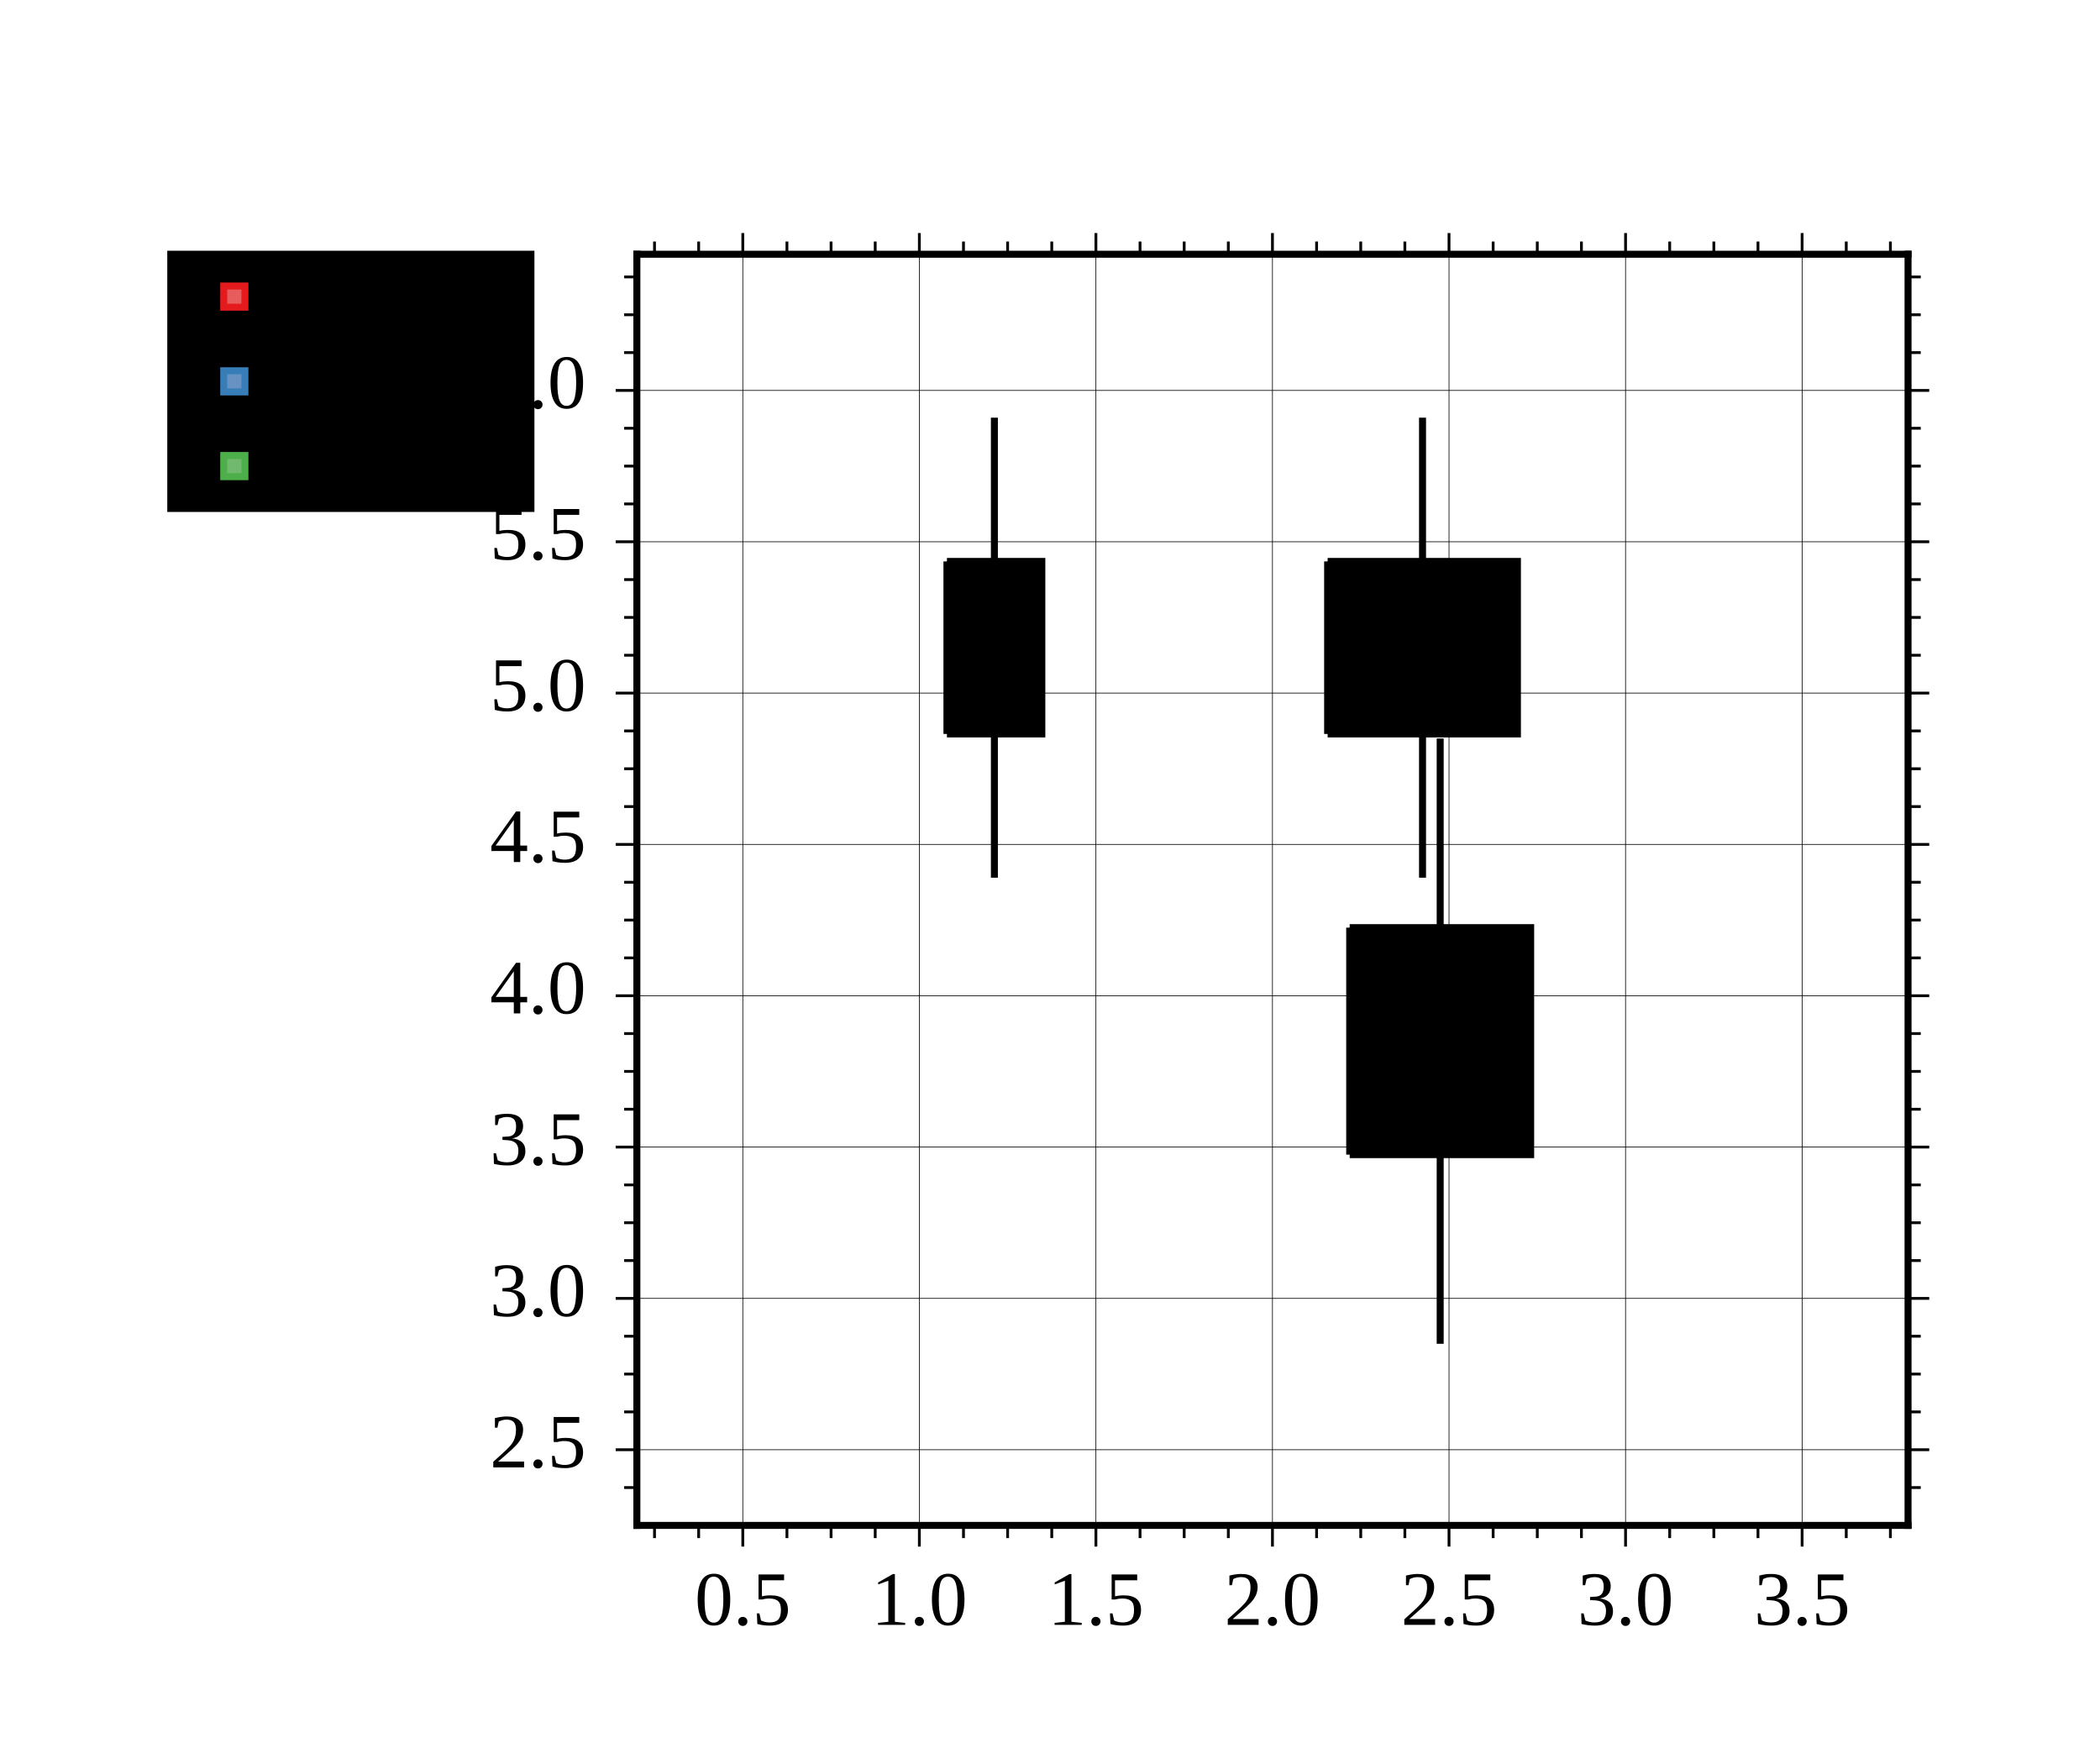
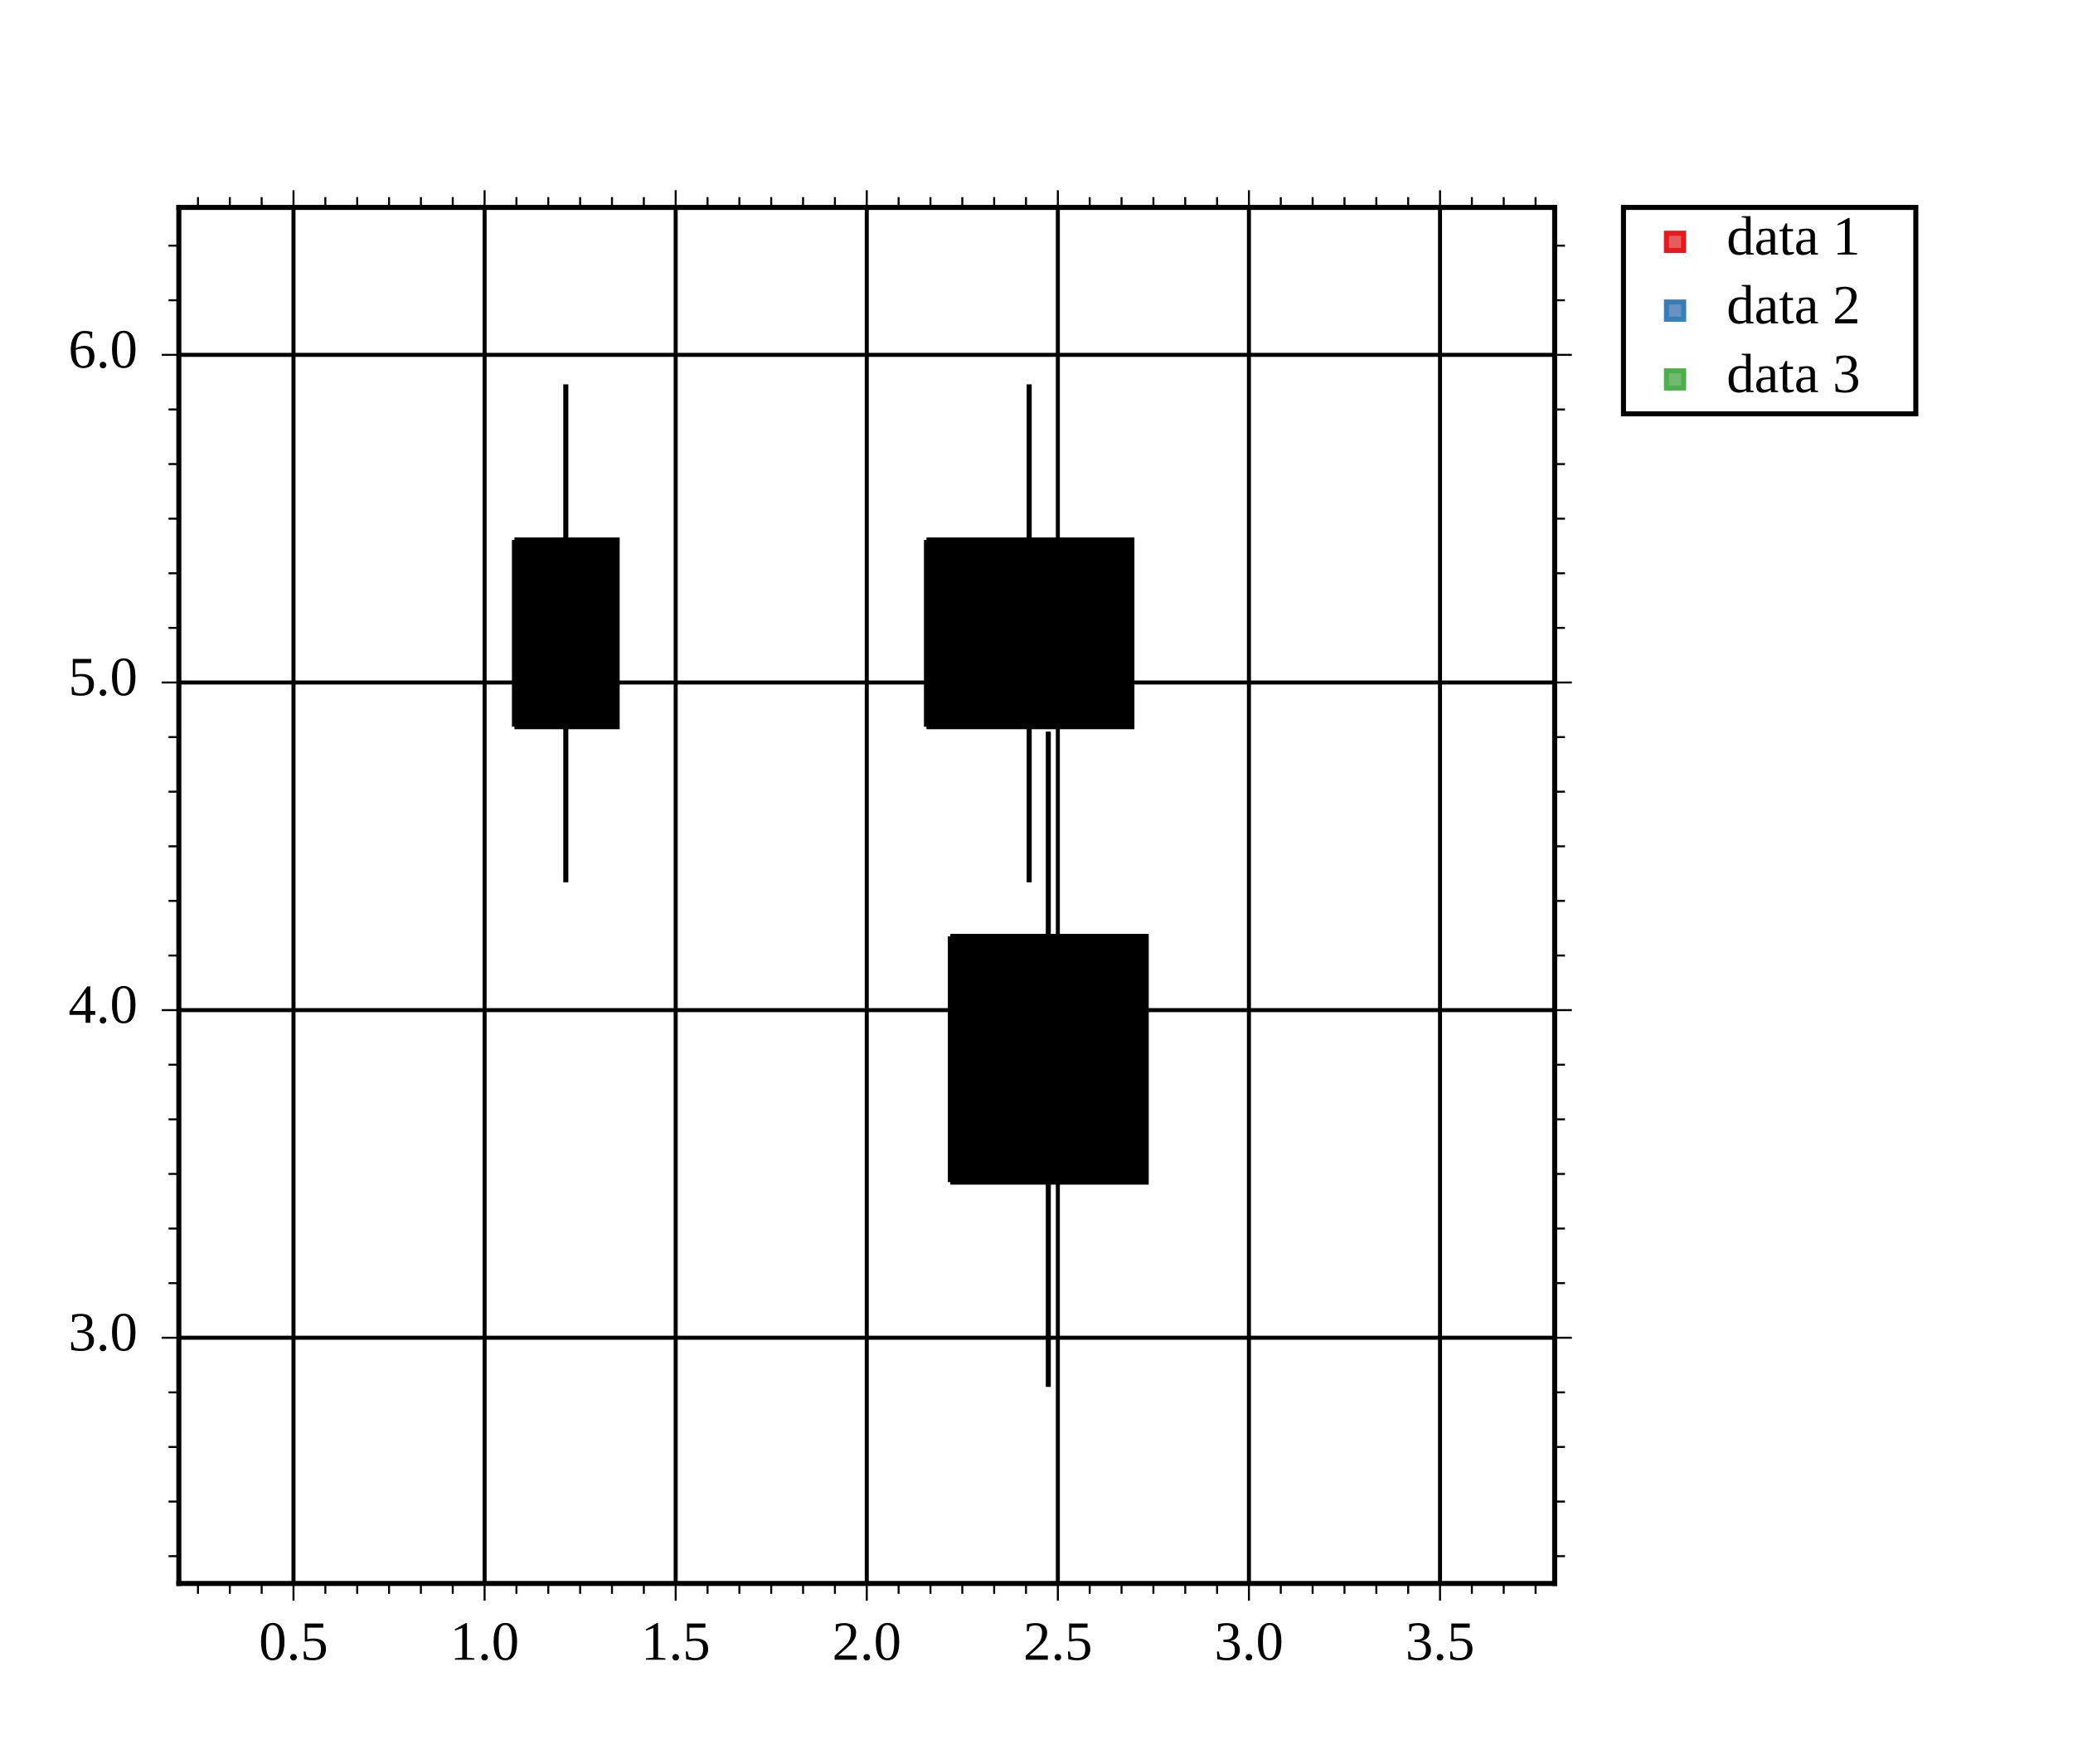
- <svg xmlns="http://www.w3.org/2000/svg" height="249.697" stroke-opacity="1" viewBox="0 0 300 250" font-size="1" width="300" stroke="rgb(0,0,0)" version="1.1">
+ <svg xmlns="http://www.w3.org/2000/svg" height="350" stroke-opacity="1" viewBox="0 0 412 350" font-size="1" width="411.523" stroke="rgb(0,0,0)" version="1.1">
  <defs />
  <g stroke-opacity="1.0" fill-opacity="1.0" stroke="rgb(77,175,74)" stroke-width="0.0" fill="rgb(114,185,112)">
-     <path d="M 192.866,132.684 h 25.884 v 32.468 h -25.884 Z" />
-   </g>
-   <g>
-     <path d="M 205.808,132.684 v -27.056 " />
-   </g>
-   <g>
-     <path d="M 205.808,165.151 v 27.056 " />
-   </g>
-   <g>
-     <path d="M 192.866,148.918 h 25.884 " />
-   </g>
-   <g>
-     <path d="M 192.866,132.684 v 32.468 " />
-   </g>
-   <g>
-     <path d="M 192.866,132.684 h 25.884 v 32.468 h -25.884 " />
+     <defs>
+       <clipPath id="myClip1">
+         <path d="M 308.984,314.453 l -0,-273.438 h -273.438 l -0,273.438 Z" />
+       </clipPath>
+     </defs>
+     <g clip-path="url(#myClip1)">
+       <path d="M 188.881,185.872 h 38.927 v 48.828 h -38.927 Z" />
+     </g>
+   </g>
+   <g>
+     <defs>
+       <clipPath id="myClip2">
+         <path d="M 308.984,314.453 l -0,-273.438 h -273.438 l -0,273.438 Z" />
+       </clipPath>
+     </defs>
+     <g clip-path="url(#myClip2)">
+       <path d="M 208.344,185.872 v -40.69 " />
+     </g>
+   </g>
+   <g>
+     <defs>
+       <clipPath id="myClip3">
+         <path d="M 308.984,314.453 l -0,-273.438 h -273.438 l -0,273.438 Z" />
+       </clipPath>
+     </defs>
+     <g clip-path="url(#myClip3)">
+       <path d="M 208.344,234.701 v 40.69 " />
+     </g>
+   </g>
+   <g>
+     <defs>
+       <clipPath id="myClip4">
+         <path d="M 308.984,314.453 l -0,-273.438 h -273.438 l -0,273.438 Z" />
+       </clipPath>
+     </defs>
+     <g clip-path="url(#myClip4)">
+       <path d="M 188.881,210.286 h 38.927 " />
+     </g>
+   </g>
+   <g>
+     <defs>
+       <clipPath id="myClip5">
+         <path d="M 308.984,314.453 l -0,-273.438 h -273.438 l -0,273.438 Z" />
+       </clipPath>
+     </defs>
+     <g clip-path="url(#myClip5)">
+       <path d="M 188.881,185.872 v 48.828 " />
+     </g>
+   </g>
+   <g>
+     <defs>
+       <clipPath id="myClip6">
+         <path d="M 308.984,314.453 l -0,-273.438 h -273.438 l -0,273.438 Z" />
+       </clipPath>
+     </defs>
+     <g clip-path="url(#myClip6)">
+       <path d="M 188.881,185.872 h 38.927 v 48.828 h -38.927 " />
+     </g>
  </g>
  <g stroke-opacity="1.0" fill-opacity="1.0" stroke="rgb(55,126,184)" stroke-width="0.0" fill="rgb(103,146,193)">
-     <path d="M 135.259,80.303 h 13.573 v 24.675 h -13.573 Z" />
-   </g>
-   <g>
-     <path d="M 142.046,80.303 v -20.563 " />
-   </g>
-   <g>
-     <path d="M 142.046,104.978 v 20.563 " />
-   </g>
-   <g>
-     <path d="M 135.259,92.641 h 13.573 " />
-   </g>
-   <g>
-     <path d="M 135.259,80.303 v 24.675 " />
-   </g>
-   <g>
-     <path d="M 135.259,80.303 h 13.573 v 24.675 h -13.573 " />
+     <defs>
+       <clipPath id="myClip7">
+         <path d="M 308.984,314.453 l -0,-273.438 h -273.438 l -0,273.438 Z" />
+       </clipPath>
+     </defs>
+     <g clip-path="url(#myClip7)">
+       <path d="M 102.245,107.096 h 20.413 v 37.109 h -20.413 Z" />
+     </g>
+   </g>
+   <g>
+     <defs>
+       <clipPath id="myClip8">
+         <path d="M 308.984,314.453 l -0,-273.438 h -273.438 l -0,273.438 Z" />
+       </clipPath>
+     </defs>
+     <g clip-path="url(#myClip8)">
+       <path d="M 112.451,107.096 v -30.924 " />
+     </g>
+   </g>
+   <g>
+     <defs>
+       <clipPath id="myClip9">
+         <path d="M 308.984,314.453 l -0,-273.438 h -273.438 l -0,273.438 Z" />
+       </clipPath>
+     </defs>
+     <g clip-path="url(#myClip9)">
+       <path d="M 112.451,144.206 v 30.924 " />
+     </g>
+   </g>
+   <g>
+     <defs>
+       <clipPath id="myClip10">
+         <path d="M 308.984,314.453 l -0,-273.438 h -273.438 l -0,273.438 Z" />
+       </clipPath>
+     </defs>
+     <g clip-path="url(#myClip10)">
+       <path d="M 102.245,125.651 h 20.413 " />
+     </g>
+   </g>
+   <g>
+     <defs>
+       <clipPath id="myClip11">
+         <path d="M 308.984,314.453 l -0,-273.438 h -273.438 l -0,273.438 Z" />
+       </clipPath>
+     </defs>
+     <g clip-path="url(#myClip11)">
+       <path d="M 102.245,107.096 v 37.109 " />
+     </g>
+   </g>
+   <g>
+     <defs>
+       <clipPath id="myClip12">
+         <path d="M 308.984,314.453 l -0,-273.438 h -273.438 l -0,273.438 Z" />
+       </clipPath>
+     </defs>
+     <g clip-path="url(#myClip12)">
+       <path d="M 102.245,107.096 h 20.413 v 37.109 h -20.413 " />
+     </g>
  </g>
  <g stroke-opacity="1.0" fill-opacity="1.0" stroke="rgb(228,26,28)" stroke-width="0.0" fill="rgb(231,93,93)">
-     <path d="M 189.71,80.303 h 27.146 v 24.675 h -27.146 Z" />
-   </g>
-   <g>
-     <path d="M 203.283,80.303 v -20.563 " />
-   </g>
-   <g>
-     <path d="M 203.283,104.978 v 20.563 " />
-   </g>
-   <g>
-     <path d="M 189.71,92.641 h 27.146 " />
-   </g>
-   <g>
-     <path d="M 189.71,80.303 v 24.675 " />
-   </g>
-   <g>
-     <path d="M 189.71,80.303 h 27.146 v 24.675 h -27.146 " />
-   </g>
-   <g stroke-width="0.1">
-     <path d="M 90.909,207.359 h 181.818 M 90.909,185.714 h 181.818 M 90.909,164.069 h 181.818 M 90.909,142.424 h 181.818 M 90.909,120.779 h 181.818 M 90.909,99.134 h 181.818 M 90.909,77.489 h 181.818 M 90.909,55.844 h 181.818 " />
+     <defs>
+       <clipPath id="myClip13">
+         <path d="M 308.984,314.453 l -0,-273.438 h -273.438 l -0,273.438 Z" />
+       </clipPath>
+     </defs>
+     <g clip-path="url(#myClip13)">
+       <path d="M 184.134,107.096 h 40.826 v 37.109 h -40.826 Z" />
+     </g>
+   </g>
+   <g>
+     <defs>
+       <clipPath id="myClip14">
+         <path d="M 308.984,314.453 l -0,-273.438 h -273.438 l -0,273.438 Z" />
+       </clipPath>
+     </defs>
+     <g clip-path="url(#myClip14)">
+       <path d="M 204.546,107.096 v -30.924 " />
+     </g>
+   </g>
+   <g>
+     <defs>
+       <clipPath id="myClip15">
+         <path d="M 308.984,314.453 l -0,-273.438 h -273.438 l -0,273.438 Z" />
+       </clipPath>
+     </defs>
+     <g clip-path="url(#myClip15)">
+       <path d="M 204.546,144.206 v 30.924 " />
+     </g>
+   </g>
+   <g>
+     <defs>
+       <clipPath id="myClip16">
+         <path d="M 308.984,314.453 l -0,-273.438 h -273.438 l -0,273.438 Z" />
+       </clipPath>
+     </defs>
+     <g clip-path="url(#myClip16)">
+       <path d="M 184.134,125.651 h 40.826 " />
+     </g>
+   </g>
+   <g>
+     <defs>
+       <clipPath id="myClip17">
+         <path d="M 308.984,314.453 l -0,-273.438 h -273.438 l -0,273.438 Z" />
+       </clipPath>
+     </defs>
+     <g clip-path="url(#myClip17)">
+       <path d="M 184.134,107.096 v 37.109 " />
+     </g>
+   </g>
+   <g>
+     <defs>
+       <clipPath id="myClip18">
+         <path d="M 308.984,314.453 l -0,-273.438 h -273.438 l -0,273.438 Z" />
+       </clipPath>
+     </defs>
+     <g clip-path="url(#myClip18)">
+       <path d="M 184.134,107.096 h 40.826 v 37.109 h -40.826 " />
+     </g>
+   </g>
+   <g stroke-width="0.8">
+     <path d="M 35.547,265.625 h 273.438 M 35.547,200.521 h 273.438 M 35.547,135.417 h 273.438 M 35.547,70.312 h 273.438 " />
  </g>
  <g stroke-linecap="square">
-     <path d="M 90.909,218.182 v -181.818 M 272.727,218.182 v -181.818 " />
-   </g>
-   <g stroke-width="0.4">
-     <path d="M 272.727,212.771 h 1.818 M 272.727,201.948 h 1.818 M 272.727,196.537 h 1.818 M 272.727,191.125 h 1.818 M 272.727,180.303 h 1.818 M 272.727,174.892 h 1.818 M 272.727,169.481 h 1.818 M 272.727,158.658 h 1.818 M 272.727,153.247 h 1.818 M 272.727,147.835 h 1.818 M 272.727,137.013 h 1.818 M 272.727,131.602 h 1.818 M 272.727,126.191 h 1.818 M 272.727,115.368 h 1.818 M 272.727,109.957 h 1.818 M 272.727,104.546 h 1.818 M 272.727,93.723 h 1.818 M 272.727,88.312 h 1.818 M 272.727,82.9 h 1.818 M 272.727,72.078 h 1.818 M 272.727,66.667 h 1.818 M 272.727,61.255 h 1.818 M 272.727,50.433 h 1.818 M 272.727,45.022 h 1.818 M 272.727,39.61 h 1.818 " />
-   </g>
-   <g stroke-width="0.4">
-     <path d="M 272.727,207.359 h 3.03 M 272.727,185.714 h 3.03 M 272.727,164.069 h 3.03 M 272.727,142.424 h 3.03 M 272.727,120.779 h 3.03 M 272.727,99.134 h 3.03 M 272.727,77.489 h 3.03 M 272.727,55.844 h 3.03 " />
-   </g>
-   <g stroke-width="0.4">
-     <path d="M 89.091,212.771 h 1.818 M 89.091,201.948 h 1.818 M 89.091,196.537 h 1.818 M 89.091,191.125 h 1.818 M 89.091,180.303 h 1.818 M 89.091,174.892 h 1.818 M 89.091,169.481 h 1.818 M 89.091,158.658 h 1.818 M 89.091,153.247 h 1.818 M 89.091,147.835 h 1.818 M 89.091,137.013 h 1.818 M 89.091,131.602 h 1.818 M 89.091,126.191 h 1.818 M 89.091,115.368 h 1.818 M 89.091,109.957 h 1.818 M 89.091,104.546 h 1.818 M 89.091,93.723 h 1.818 M 89.091,88.312 h 1.818 M 89.091,82.9 h 1.818 M 89.091,72.078 h 1.818 M 89.091,66.667 h 1.818 M 89.091,61.255 h 1.818 M 89.091,50.433 h 1.818 M 89.091,45.022 h 1.818 M 89.091,39.61 h 1.818 " />
-   </g>
-   <g stroke-width="0.4">
-     <path d="M 87.879,207.359 h 3.03 M 87.879,185.714 h 3.03 M 87.879,164.069 h 3.03 M 87.879,142.424 h 3.03 M 87.879,120.779 h 3.03 M 87.879,99.134 h 3.03 M 87.879,77.489 h 3.03 M 87.879,55.844 h 3.03 " />
-   </g>
-   <g fill-opacity="1.0" font-size="11.0px" fill="rgb(0,0,0)">
-     <text dominant-baseline="middle" transform="matrix(1,0,0,1,83.6364,55.8442)" stroke="none" text-anchor="end">6.0</text>
-   </g>
-   <g fill-opacity="1.0" font-size="11.0px" fill="rgb(0,0,0)">
-     <text dominant-baseline="middle" transform="matrix(1,0,0,1,83.6364,77.4892)" stroke="none" text-anchor="end">5.5</text>
-   </g>
-   <g fill-opacity="1.0" font-size="11.0px" fill="rgb(0,0,0)">
-     <text dominant-baseline="middle" transform="matrix(1,0,0,1,83.6364,99.1342)" stroke="none" text-anchor="end">5.0</text>
-   </g>
-   <g fill-opacity="1.0" font-size="11.0px" fill="rgb(0,0,0)">
-     <text dominant-baseline="middle" transform="matrix(1,0,0,1,83.6364,120.7792)" stroke="none" text-anchor="end">4.5</text>
-   </g>
-   <g fill-opacity="1.0" font-size="11.0px" fill="rgb(0,0,0)">
-     <text dominant-baseline="middle" transform="matrix(1,0,0,1,83.6364,142.4242)" stroke="none" text-anchor="end">4.0</text>
-   </g>
-   <g fill-opacity="1.0" font-size="11.0px" fill="rgb(0,0,0)">
-     <text dominant-baseline="middle" transform="matrix(1,0,0,1,83.6364,164.0693)" stroke="none" text-anchor="end">3.5</text>
-   </g>
-   <g fill-opacity="1.0" font-size="11.0px" fill="rgb(0,0,0)">
-     <text dominant-baseline="middle" transform="matrix(1,0,0,1,83.6364,185.7143)" stroke="none" text-anchor="end">3.0</text>
-   </g>
-   <g fill-opacity="1.0" font-size="11.0px" fill="rgb(0,0,0)">
-     <text dominant-baseline="middle" transform="matrix(1,0,0,1,83.6364,207.3593)" stroke="none" text-anchor="end">2.5</text>
-   </g>
-   <g stroke-width="0.1">
-     <path d="M 106.061,218.182 v -181.818 M 131.313,218.182 v -181.818 M 156.566,218.182 v -181.818 M 181.818,218.182 v -181.818 M 207.071,218.182 v -181.818 M 232.323,218.182 v -181.818 M 257.576,218.182 v -181.818 " />
+     <path d="M 35.547,314.453 v -273.438 M 308.984,314.453 v -273.438 " />
+   </g>
+   <g stroke-width="0.4">
+     <path d="M 308.984,309.028 h 2.051 M 308.984,298.177 h 2.051 M 308.984,287.326 h 2.051 M 308.984,276.476 h 2.051 M 308.984,254.774 h 2.051 M 308.984,243.924 h 2.051 M 308.984,233.073 h 2.051 M 308.984,222.222 h 2.051 M 308.984,211.371 h 2.051 M 308.984,189.67 h 2.051 M 308.984,178.819 h 2.051 M 308.984,167.969 h 2.051 M 308.984,157.118 h 2.051 M 308.984,146.267 h 2.051 M 308.984,124.566 h 2.051 M 308.984,113.715 h 2.051 M 308.984,102.865 h 2.051 M 308.984,92.014 h 2.051 M 308.984,81.163 h 2.051 M 308.984,59.462 h 2.051 M 308.984,48.611 h 2.051 " />
+   </g>
+   <g stroke-width="0.4">
+     <path d="M 308.984,265.625 h 3.418 M 308.984,200.521 h 3.418 M 308.984,135.417 h 3.418 M 308.984,70.312 h 3.418 " />
+   </g>
+   <g stroke-width="0.4">
+     <path d="M 33.496,309.028 h 2.051 M 33.496,298.177 h 2.051 M 33.496,287.326 h 2.051 M 33.496,276.476 h 2.051 M 33.496,254.774 h 2.051 M 33.496,243.924 h 2.051 M 33.496,233.073 h 2.051 M 33.496,222.222 h 2.051 M 33.496,211.371 h 2.051 M 33.496,189.67 h 2.051 M 33.496,178.819 h 2.051 M 33.496,167.969 h 2.051 M 33.496,157.118 h 2.051 M 33.496,146.267 h 2.051 M 33.496,124.566 h 2.051 M 33.496,113.715 h 2.051 M 33.496,102.865 h 2.051 M 33.496,92.014 h 2.051 M 33.496,81.163 h 2.051 M 33.496,59.462 h 2.051 M 33.496,48.611 h 2.051 " />
+   </g>
+   <g stroke-width="0.4">
+     <path d="M 32.129,265.625 h 3.418 M 32.129,200.521 h 3.418 M 32.129,135.417 h 3.418 M 32.129,70.312 h 3.418 " />
+   </g>
+   <g fill-opacity="1.0" font-size="11.0px" fill="rgb(0,0,0)">
+     <text dominant-baseline="middle" transform="matrix(1,0,0,1,27.3438,70.3125)" stroke="none" text-anchor="end">6.0</text>
+   </g>
+   <g fill-opacity="1.0" font-size="11.0px" fill="rgb(0,0,0)">
+     <text dominant-baseline="middle" transform="matrix(1,0,0,1,27.3438,135.4167)" stroke="none" text-anchor="end">5.0</text>
+   </g>
+   <g fill-opacity="1.0" font-size="11.0px" fill="rgb(0,0,0)">
+     <text dominant-baseline="middle" transform="matrix(1,0,0,1,27.3438,200.5208)" stroke="none" text-anchor="end">4.0</text>
+   </g>
+   <g fill-opacity="1.0" font-size="11.0px" fill="rgb(0,0,0)">
+     <text dominant-baseline="middle" transform="matrix(1,0,0,1,27.3438,265.625)" stroke="none" text-anchor="end">3.0</text>
+   </g>
+   <g stroke-width="0.8">
+     <path d="M 58.333,314.453 v -273.438 M 96.311,314.453 v -273.438 M 134.288,314.453 v -273.438 M 172.266,314.453 v -273.438 M 210.243,314.453 v -273.438 M 248.22,314.453 v -273.438 M 286.198,314.453 v -273.438 " />
  </g>
  <g stroke-linecap="square">
-     <path d="M 90.909,218.182 h 181.818 M 90.909,36.364 h 181.818 " />
-   </g>
-   <g stroke-width="0.4">
-     <path d="M 93.434,36.364 v -1.818 M 99.748,36.364 v -1.818 M 112.374,36.364 v -1.818 M 118.687,36.364 v -1.818 M 125,36.364 v -1.818 M 137.626,36.364 v -1.818 M 143.939,36.364 v -1.818 M 150.252,36.364 v -1.818 M 162.879,36.364 v -1.818 M 169.192,36.364 v -1.818 M 175.505,36.364 v -1.818 M 188.131,36.364 v -1.818 M 194.444,36.364 v -1.818 M 200.758,36.364 v -1.818 M 213.384,36.364 v -1.818 M 219.697,36.364 v -1.818 M 226.01,36.364 v -1.818 M 238.636,36.364 v -1.818 M 244.95,36.364 v -1.818 M 251.263,36.364 v -1.818 M 263.889,36.364 v -1.818 M 270.202,36.364 v -1.818 " />
-   </g>
-   <g stroke-width="0.4">
-     <path d="M 106.061,36.364 v -3.03 M 131.313,36.364 v -3.03 M 156.566,36.364 v -3.03 M 181.818,36.364 v -3.03 M 207.071,36.364 v -3.03 M 232.323,36.364 v -3.03 M 257.576,36.364 v -3.03 " />
-   </g>
-   <g stroke-width="0.4">
-     <path d="M 93.434,220 v -1.818 M 99.748,220 v -1.818 M 112.374,220 v -1.818 M 118.687,220 v -1.818 M 125,220 v -1.818 M 137.626,220 v -1.818 M 143.939,220 v -1.818 M 150.252,220 v -1.818 M 162.879,220 v -1.818 M 169.192,220 v -1.818 M 175.505,220 v -1.818 M 188.131,220 v -1.818 M 194.444,220 v -1.818 M 200.758,220 v -1.818 M 213.384,220 v -1.818 M 219.697,220 v -1.818 M 226.01,220 v -1.818 M 238.636,220 v -1.818 M 244.95,220 v -1.818 M 251.263,220 v -1.818 M 263.889,220 v -1.818 M 270.202,220 v -1.818 " />
-   </g>
-   <g stroke-width="0.4">
-     <path d="M 106.061,221.212 v -3.03 M 131.313,221.212 v -3.03 M 156.566,221.212 v -3.03 M 181.818,221.212 v -3.03 M 207.071,221.212 v -3.03 M 232.323,221.212 v -3.03 M 257.576,221.212 v -3.03 " />
-   </g>
-   <g fill-opacity="1.0" font-size="11.0px" fill="rgb(0,0,0)">
-     <text dominant-baseline="text-before-edge" transform="matrix(1,0,0,1,257.5758,225.4545)" stroke="none" text-anchor="middle">3.5</text>
-   </g>
-   <g fill-opacity="1.0" font-size="11.0px" fill="rgb(0,0,0)">
-     <text dominant-baseline="text-before-edge" transform="matrix(1,0,0,1,232.3232,225.4545)" stroke="none" text-anchor="middle">3.0</text>
-   </g>
-   <g fill-opacity="1.0" font-size="11.0px" fill="rgb(0,0,0)">
-     <text dominant-baseline="text-before-edge" transform="matrix(1,0,0,1,207.0707,225.4545)" stroke="none" text-anchor="middle">2.5</text>
-   </g>
-   <g fill-opacity="1.0" font-size="11.0px" fill="rgb(0,0,0)">
-     <text dominant-baseline="text-before-edge" transform="matrix(1,0,0,1,181.8182,225.4545)" stroke="none" text-anchor="middle">2.0</text>
-   </g>
-   <g fill-opacity="1.0" font-size="11.0px" fill="rgb(0,0,0)">
-     <text dominant-baseline="text-before-edge" transform="matrix(1,0,0,1,156.5657,225.4545)" stroke="none" text-anchor="middle">1.5</text>
-   </g>
-   <g fill-opacity="1.0" font-size="11.0px" fill="rgb(0,0,0)">
-     <text dominant-baseline="text-before-edge" transform="matrix(1,0,0,1,131.3131,225.4545)" stroke="none" text-anchor="middle">1.0</text>
-   </g>
-   <g fill-opacity="1.0" font-size="11.0px" fill="rgb(0,0,0)">
-     <text dominant-baseline="text-before-edge" transform="matrix(1,0,0,1,106.0606,225.4545)" stroke="none" text-anchor="middle">0.5</text>
-   </g>
-   <g fill-opacity="1.0" font-size="16.0px" fill="rgb(0,0,0)">
-     <text dominant-baseline="text-after-edge" transform="matrix(1,0,0,1,181.8182,24.2424)" stroke="none" text-anchor="middle" />
-   </g>
-   <g>
-     <path d="M 75.758,72.727 l -0,-36.364 h -51.515 l -0,36.364 Z" />
-   </g>
-   <g fill-opacity="1.0" font-size="8.0px" fill="rgb(0,0,0)">
-     <text dominant-baseline="middle" transform="matrix(1,0,0,1,42.4242,66.6667)" stroke="none" text-anchor="start">data 3</text>
+     <path d="M 35.547,314.453 h 273.438 M 35.547,41.016 h 273.438 " />
+   </g>
+   <g stroke-width="0.4">
+     <path d="M 39.345,41.016 v -2.051 M 45.674,41.016 v -2.051 M 52.004,41.016 v -2.051 M 64.663,41.016 v -2.051 M 70.993,41.016 v -2.051 M 77.322,41.016 v -2.051 M 83.652,41.016 v -2.051 M 89.981,41.016 v -2.051 M 102.64,41.016 v -2.051 M 108.97,41.016 v -2.051 M 115.299,41.016 v -2.051 M 121.629,41.016 v -2.051 M 127.959,41.016 v -2.051 M 140.618,41.016 v -2.051 M 146.947,41.016 v -2.051 M 153.277,41.016 v -2.051 M 159.607,41.016 v -2.051 M 165.936,41.016 v -2.051 M 178.595,41.016 v -2.051 M 184.925,41.016 v -2.051 M 191.254,41.016 v -2.051 M 197.584,41.016 v -2.051 M 203.913,41.016 v -2.051 M 216.573,41.016 v -2.051 M 222.902,41.016 v -2.051 M 229.232,41.016 v -2.051 M 235.561,41.016 v -2.051 M 241.891,41.016 v -2.051 M 254.55,41.016 v -2.051 M 260.88,41.016 v -2.051 M 267.209,41.016 v -2.051 M 273.539,41.016 v -2.051 M 279.868,41.016 v -2.051 M 292.527,41.016 v -2.051 M 298.857,41.016 v -2.051 M 305.187,41.016 v -2.051 " />
+   </g>
+   <g stroke-width="0.4">
+     <path d="M 58.333,41.016 v -3.418 M 96.311,41.016 v -3.418 M 134.288,41.016 v -3.418 M 172.266,41.016 v -3.418 M 210.243,41.016 v -3.418 M 248.22,41.016 v -3.418 M 286.198,41.016 v -3.418 " />
+   </g>
+   <g stroke-width="0.4">
+     <path d="M 39.345,316.504 v -2.051 M 45.674,316.504 v -2.051 M 52.004,316.504 v -2.051 M 64.663,316.504 v -2.051 M 70.993,316.504 v -2.051 M 77.322,316.504 v -2.051 M 83.652,316.504 v -2.051 M 89.981,316.504 v -2.051 M 102.64,316.504 v -2.051 M 108.97,316.504 v -2.051 M 115.299,316.504 v -2.051 M 121.629,316.504 v -2.051 M 127.959,316.504 v -2.051 M 140.618,316.504 v -2.051 M 146.947,316.504 v -2.051 M 153.277,316.504 v -2.051 M 159.607,316.504 v -2.051 M 165.936,316.504 v -2.051 M 178.595,316.504 v -2.051 M 184.925,316.504 v -2.051 M 191.254,316.504 v -2.051 M 197.584,316.504 v -2.051 M 203.913,316.504 v -2.051 M 216.573,316.504 v -2.051 M 222.902,316.504 v -2.051 M 229.232,316.504 v -2.051 M 235.561,316.504 v -2.051 M 241.891,316.504 v -2.051 M 254.55,316.504 v -2.051 M 260.88,316.504 v -2.051 M 267.209,316.504 v -2.051 M 273.539,316.504 v -2.051 M 279.868,316.504 v -2.051 M 292.527,316.504 v -2.051 M 298.857,316.504 v -2.051 M 305.187,316.504 v -2.051 " />
+   </g>
+   <g stroke-width="0.4">
+     <path d="M 58.333,317.871 v -3.418 M 96.311,317.871 v -3.418 M 134.288,317.871 v -3.418 M 172.266,317.871 v -3.418 M 210.243,317.871 v -3.418 M 248.22,317.871 v -3.418 M 286.198,317.871 v -3.418 " />
+   </g>
+   <g fill-opacity="1.0" font-size="11.0px" fill="rgb(0,0,0)">
+     <text dominant-baseline="text-before-edge" transform="matrix(1,0,0,1,286.1979,322.6562)" stroke="none" text-anchor="middle">3.5</text>
+   </g>
+   <g fill-opacity="1.0" font-size="11.0px" fill="rgb(0,0,0)">
+     <text dominant-baseline="text-before-edge" transform="matrix(1,0,0,1,248.2205,322.6562)" stroke="none" text-anchor="middle">3.0</text>
+   </g>
+   <g fill-opacity="1.0" font-size="11.0px" fill="rgb(0,0,0)">
+     <text dominant-baseline="text-before-edge" transform="matrix(1,0,0,1,210.2431,322.6562)" stroke="none" text-anchor="middle">2.5</text>
+   </g>
+   <g fill-opacity="1.0" font-size="11.0px" fill="rgb(0,0,0)">
+     <text dominant-baseline="text-before-edge" transform="matrix(1,0,0,1,172.2656,322.6562)" stroke="none" text-anchor="middle">2.0</text>
+   </g>
+   <g fill-opacity="1.0" font-size="11.0px" fill="rgb(0,0,0)">
+     <text dominant-baseline="text-before-edge" transform="matrix(1,0,0,1,134.2882,322.6562)" stroke="none" text-anchor="middle">1.5</text>
+   </g>
+   <g fill-opacity="1.0" font-size="11.0px" fill="rgb(0,0,0)">
+     <text dominant-baseline="text-before-edge" transform="matrix(1,0,0,1,96.3108,322.6562)" stroke="none" text-anchor="middle">1.0</text>
+   </g>
+   <g fill-opacity="1.0" font-size="11.0px" fill="rgb(0,0,0)">
+     <text dominant-baseline="text-before-edge" transform="matrix(1,0,0,1,58.3333,322.6562)" stroke="none" text-anchor="middle">0.5</text>
+   </g>
+   <g fill-opacity="1.0" font-size="11.0px" fill="rgb(0,0,0)">
+     <text dominant-baseline="text-after-edge" transform="matrix(1,0,0,1,172.2656,27.3438)" stroke="none" text-anchor="middle" />
+   </g>
+   <g fill-opacity="0.0" fill="rgb(0,0,0)">
+     <path d="M 380.762,82.031 l -0,-41.016 h -58.105 l -0,41.016 Z" />
+   </g>
+   <g fill-opacity="1.0" font-size="11.0px" fill="rgb(0,0,0)">
+     <text dominant-baseline="middle" transform="matrix(1,0,0,1,343.1641,75.1953)" stroke="none" text-anchor="start">data 3</text>
  </g>
  <g stroke-opacity="1.0" fill-opacity="1.0" stroke="rgb(77,175,74)" stroke-width="1.0" fill="rgb(114,185,112)">
-     <path d="M 34.849,68.182 l -0,-3.03 h -3.03 l -0,3.03 Z" />
-   </g>
-   <g fill-opacity="1.0" font-size="8.0px" fill="rgb(0,0,0)">
-     <text dominant-baseline="middle" transform="matrix(1,0,0,1,42.4242,54.5455)" stroke="none" text-anchor="start">data 2</text>
+     <path d="M 334.619,76.904 l -0,-3.418 h -3.418 l -0,3.418 Z" />
+   </g>
+   <g fill-opacity="1.0" font-size="11.0px" fill="rgb(0,0,0)">
+     <text dominant-baseline="middle" transform="matrix(1,0,0,1,343.1641,61.5234)" stroke="none" text-anchor="start">data 2</text>
  </g>
  <g stroke-opacity="1.0" fill-opacity="1.0" stroke="rgb(55,126,184)" stroke-width="1.0" fill="rgb(103,146,193)">
-     <path d="M 34.849,56.061 l -0,-3.03 h -3.03 l -0,3.03 Z" />
-   </g>
-   <g fill-opacity="1.0" font-size="8.0px" fill="rgb(0,0,0)">
-     <text dominant-baseline="middle" transform="matrix(1,0,0,1,42.4242,42.4242)" stroke="none" text-anchor="start">data 1</text>
+     <path d="M 334.619,63.232 l -0,-3.418 h -3.418 l -0,3.418 Z" />
+   </g>
+   <g fill-opacity="1.0" font-size="11.0px" fill="rgb(0,0,0)">
+     <text dominant-baseline="middle" transform="matrix(1,0,0,1,343.1641,47.8516)" stroke="none" text-anchor="start">data 1</text>
  </g>
  <g stroke-opacity="1.0" fill-opacity="1.0" stroke="rgb(228,26,28)" stroke-width="1.0" fill="rgb(231,93,93)">
-     <path d="M 34.849,43.939 l -0,-3.03 h -3.03 l -0,3.03 Z" />
+     <path d="M 334.619,49.56 l -0,-3.418 h -3.418 l -0,3.418 Z" />
  </g>
</svg>
